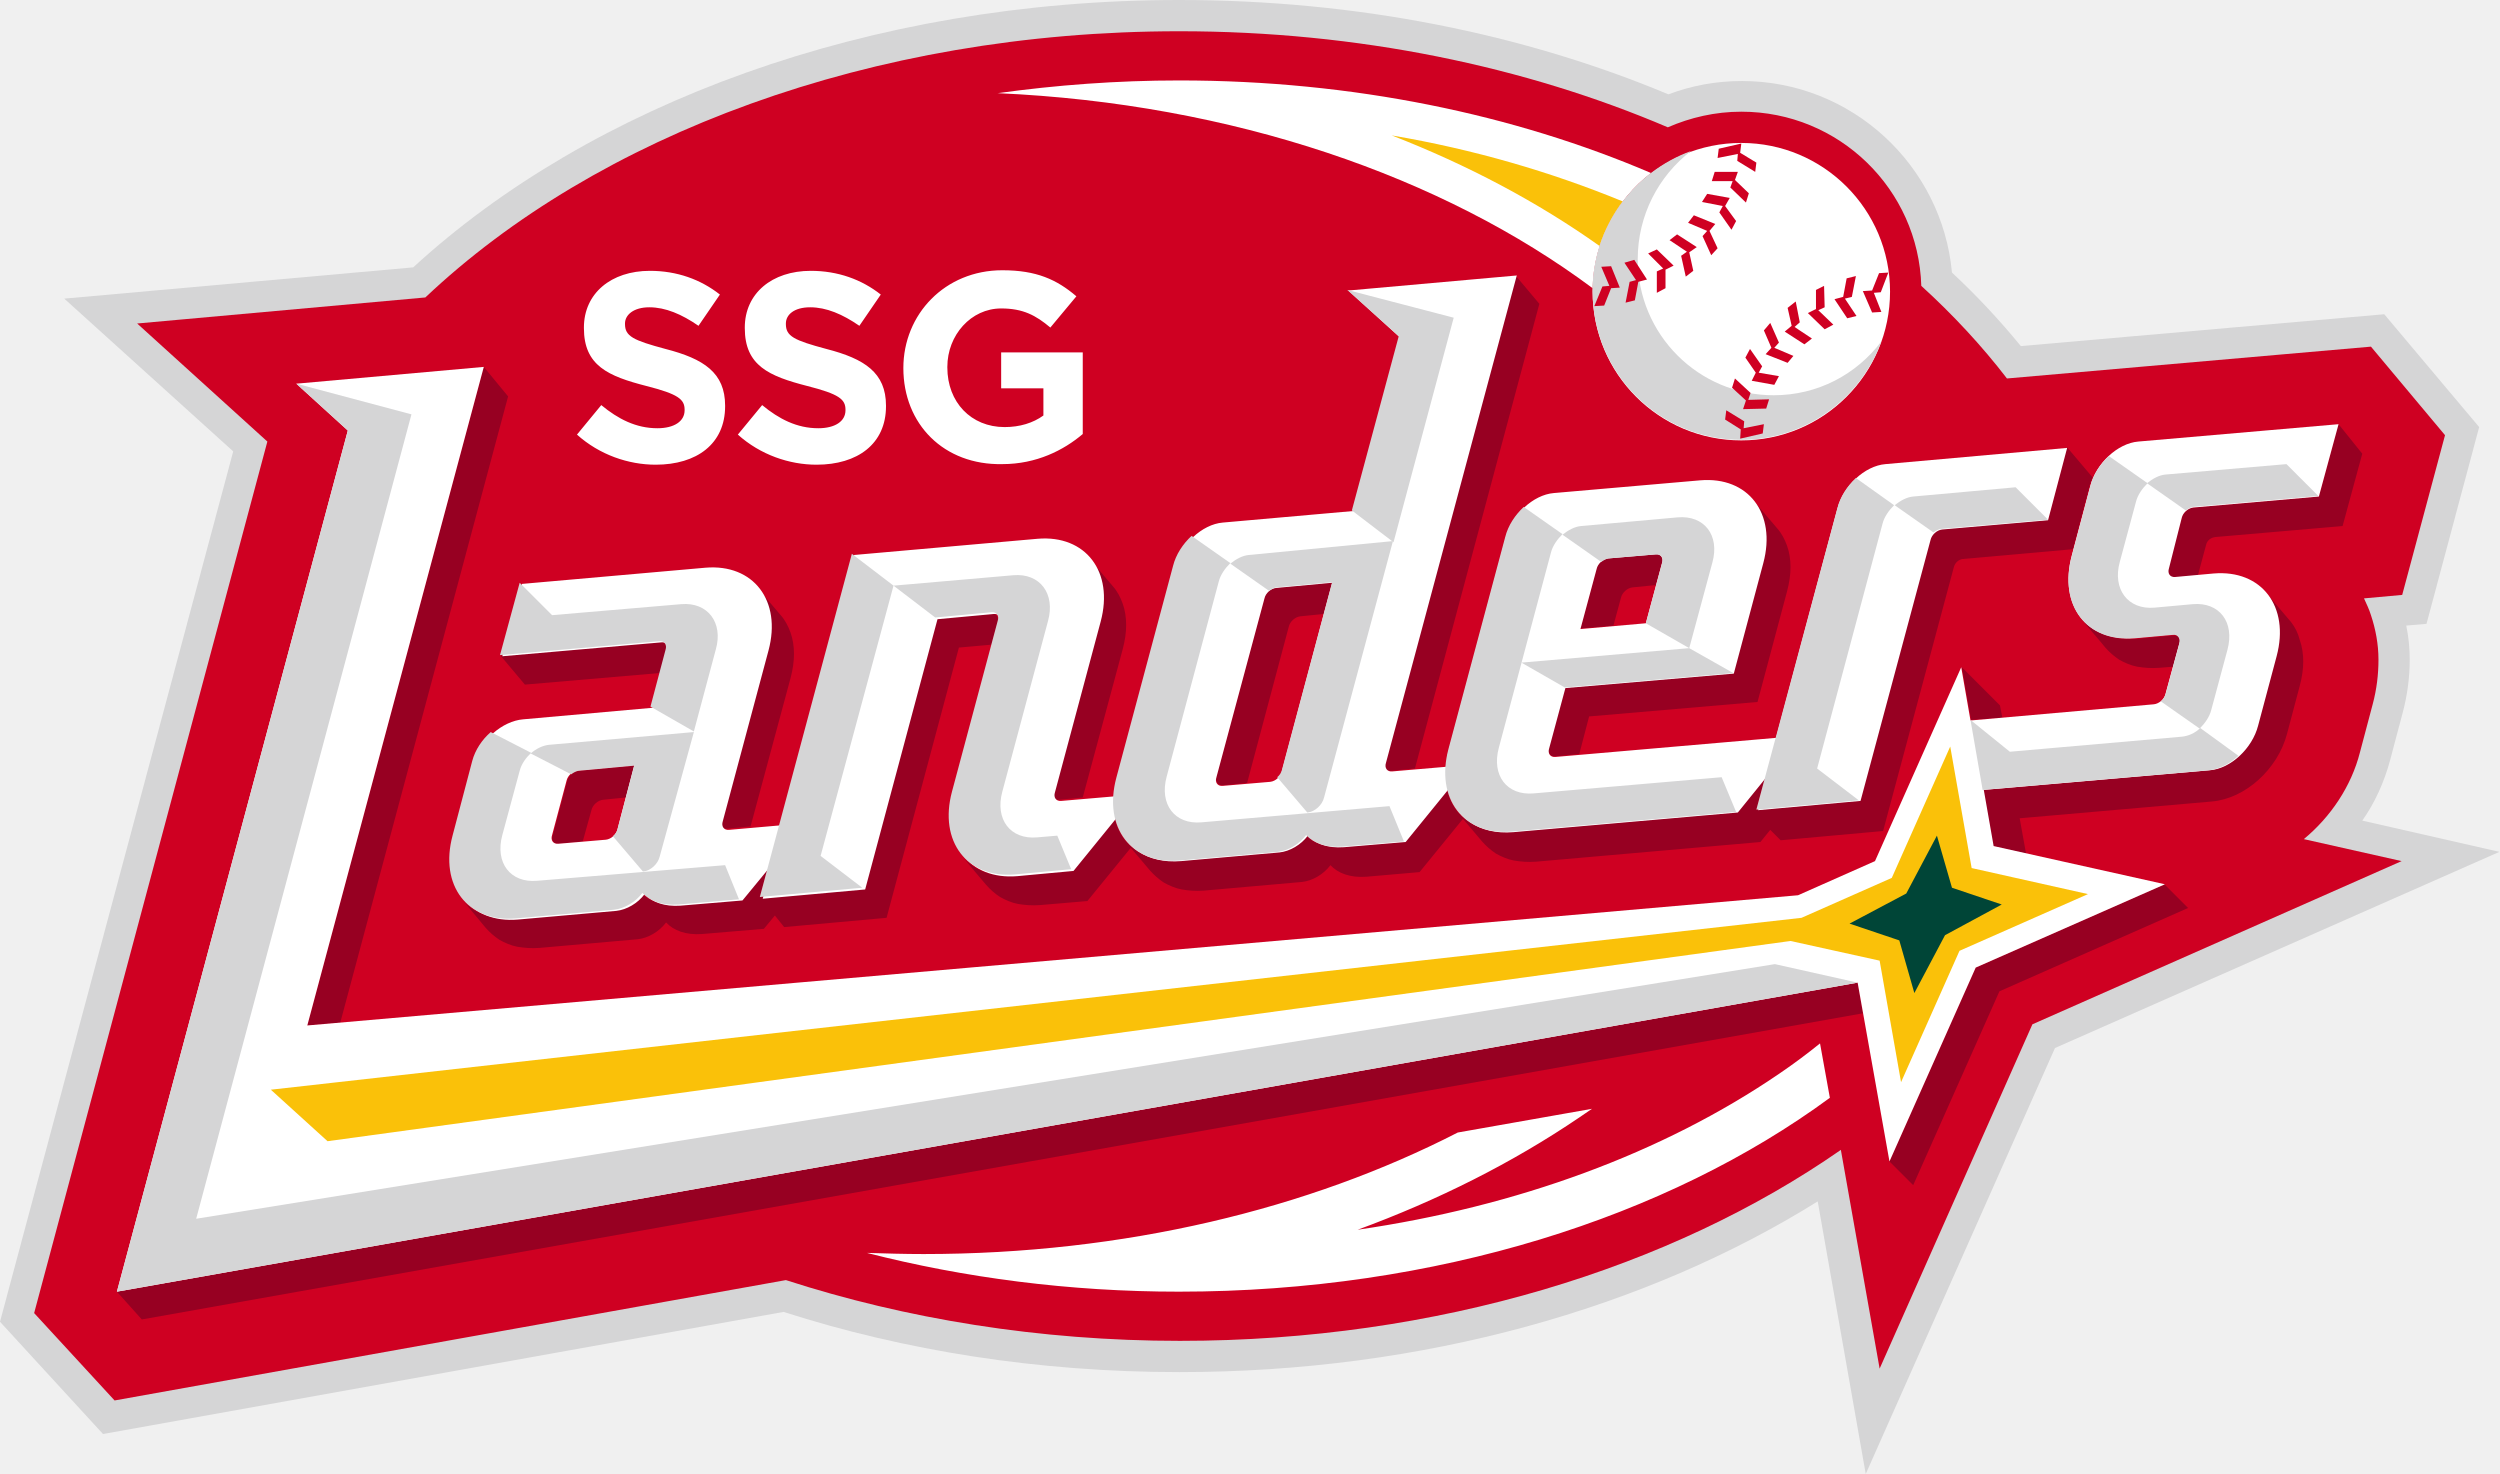
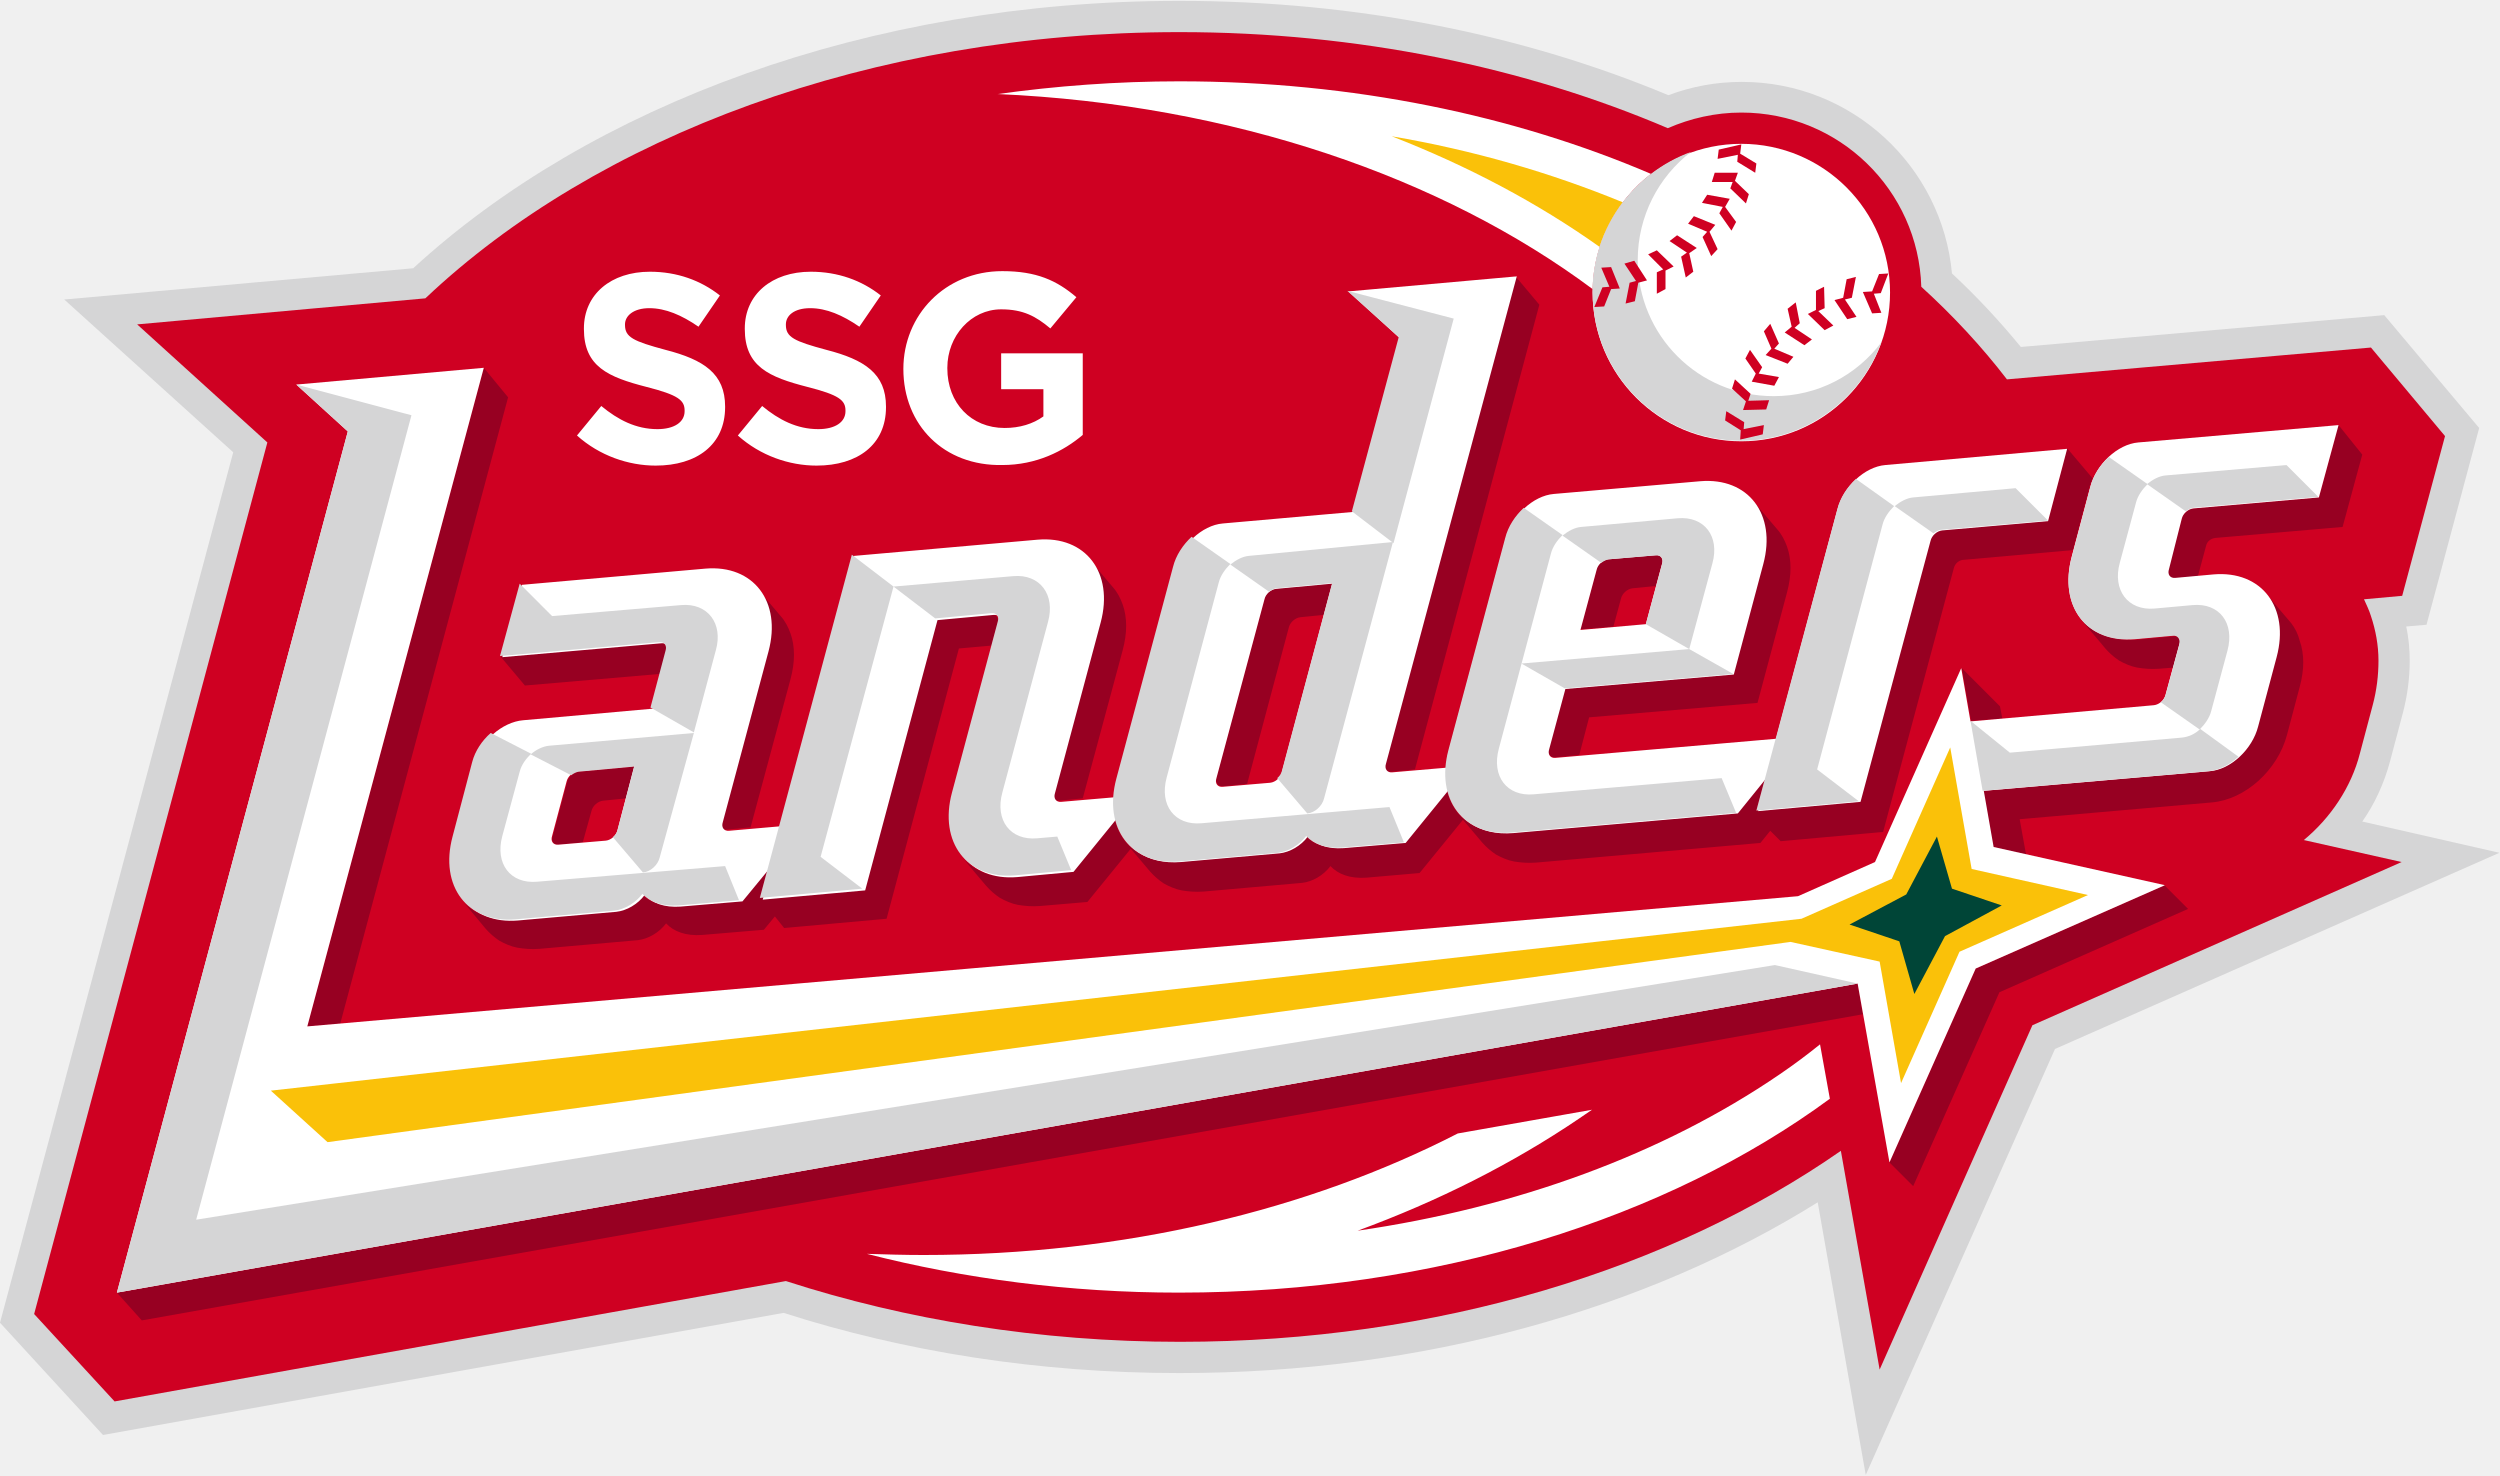
- <svg xmlns="http://www.w3.org/2000/svg" xml:space="preserve" id="레이어_1" x="0px" y="0px" style="enable-background:new 0 0 432 254.7" version="1.1" viewBox="0 0 432 254.7">
-   <style>.st0{fill:#d5d5d6}.st1{fill:#cf0022}.st2{fill:#fff}.st3{fill:#970022}.st4{fill:#fac109}</style>
-   <path d="M408.2 141.8c2.2-3.1 3.8-6.7 4.8-10.4l2.2-8.3c.8-3 1.2-6.1 1.2-9.1 0-2-.2-4-.6-5.9l3.5-.3 9.1-34L412 54.3l-62.8 5.5c-3.6-4.4-7.6-8.7-11.9-12.7C335.6 28.6 320 14 301 14c-4.5 0-8.7.8-12.7 2.3C263.4 5.9 234.6 0 203.8 0 150 0 102 18.1 71.4 46.2l-60.3 5.4L40.3 78 0 228.4l17.8 19.4 117.6-21.1c20.9 6.7 44 10.4 68.4 10.4 42.2 0 80.8-11.1 110.3-29.5l8.3 47.1 32.7-73.6 76.8-33.9-23.7-5.4z" class="st0" />
-   <path d="m422.5 75.2-12.8-15.3-62.9 5.5c-4.3-5.6-9.3-11-14.8-16-.5-16.7-14.2-30.1-31.1-30.1-4.5 0-8.8 1-12.7 2.7-24.6-10.5-53.5-16.6-84.4-16.6-53.4 0-100.8 18.1-130.3 46l-49.8 4.5 22.5 20.4L5.9 226.9 19.8 242l116-20.8c20.7 6.7 43.8 10.5 68.1 10.5 44.5 0 84.9-12.6 114.2-33l6.7 37.8 26.4-59.5 63.8-28.2-16.9-3.8c4.6-3.8 8.2-9.1 9.7-15l2.2-8.3c.7-2.6 1-5.2 1-7.7 0-2.7-.5-5.3-1.3-7.7-.3-1-.8-2-1.2-2.9l6.6-.6 7.4-27.6z" class="st1" />
-   <path d="M307.5 185.5c-20.2 13.8-45.4 23-72.9 27 13.9-5.1 26.8-11.6 38.3-19.4.7-.5 1.5-1 2.2-1.5l-23.2 4.1c-25.7 13.2-57.6 21-92.3 21-3.3 0-6.6-.1-9.8-.2 16.8 4.3 35 6.7 53.9 6.7 44.5 0 84.5-12.9 112.5-33.5l-1.7-9.4c-2.1 1.7-4.5 3.5-7 5.2z" class="st2" />
-   <path d="m20.2 223.2 4.3 4.8 297.4-52.9-.9-5.3zM341.4 167.2l-14.9 33.5 4.1 4.1 14.9-33.5 32.6-14.4-4.1-4.1zM404.1 73.3l-3.4 12.5-21.7 1.9c-.9.1-1.8.9-2 1.8l-2.4 8.8c-.2.9.3 1.6 1.1 1.5l4.1-.4 1.4-5.2c.2-.9.9-1.3 1.6-1.4l22-1.9 3.4-12.5-4.1-5.1zM268.8 130.7l4.1-.4 1.7-6.5 29.1-2.5 5.1-19.1c.4-1.5.6-2.9.6-4.2 0-1.3-.2-2.6-.6-3.7-.4-1.1-.9-2.1-1.7-3-.7-.8-3.3-3.9-4.1-4.8 2 2.6 2.7 6.4 1.5 10.7l-5.1 19.1-29.1 2.5-2.8 10.4c-.1.9.4 1.6 1.3 1.5z" class="st3" />
-   <path d="m339.1 96.6 19.1-1.7 2.9-11c.1-.5.3-.9.5-1.4l-4.4-5.2-3.3 12.5-18.6 1.6c-.9.1-1.8.9-2 1.8l-12.1 45.1-17.7 1.6 1.6-5.9-5.1 6.3-38.8 3.4c-5.9.5-10.1-2.5-11.2-7.4l-7.4 9.1-10.7.9c-2.7.2-4.9-.5-6.2-2-1.2 1.6-3.1 2.8-4.9 2.9l-17 1.5c-5.9.5-10.1-2.5-11.2-7.4l-7.4 9.1-9.7.9c-4 .3-7.2-.9-9.2-3.3.8 1 3.4 4.1 4.1 4.9.7.8 1.5 1.5 2.4 2.1.9.5 2 1 3.1 1.2 1.2.2 2.4.3 3.8.2l8.2-.7 7.5-9.2c1.1 1.3 2.8 3.3 3.3 3.9.7.8 1.5 1.5 2.4 2.1.9.5 2 1 3.1 1.2 1.2.2 2.4.3 3.8.2l17-1.5c1.8-.2 3.7-1.3 4.9-2.9 1.3 1.4 3.4 2.2 6.2 2l9.2-.8 7.5-9.2c1.1 1.3 2.8 3.3 3.3 3.9.7.8 1.5 1.5 2.4 2.1.9.5 2 1 3.1 1.2 1.2.2 2.4.3 3.8.2l38.8-3.4 1.7-2.1 1.8 1.8 17.7-1.6 12.2-45.5c.2-.9.9-1.4 1.5-1.5zM395.9 107.5c-.7-.8-3.3-3.9-4.1-4.8 2 2.6 2.7 6.4 1.5 10.7l-3.2 12c-1 3.9-4.8 7.4-8.3 7.7l-39.1 3.4 1.7 9.7 5.7 1.3-1.1-6.1 33.2-2.9c5.8-.5 11.4-5.6 13-11.7l2.2-8.3c.4-1.5.6-2.9.6-4.2 0-1.3-.2-2.6-.6-3.7-.3-1.2-.8-2.2-1.5-3.1z" class="st3" />
-   <path d="m340.6 124.4 5.4-.4-.4-2.1-6.6-6.6zM359.6 106.9c.7.9 3.5 4.1 4.2 5 .7.8 1.5 1.5 2.4 2.1.9.5 2 1 3.1 1.2 1.2.2 2.4.3 3.8.2l2.5-.2 1.1-3.9c.2-.9-.3-1.6-1.1-1.5l-6.6.6c-4.2.2-7.4-1.1-9.4-3.5zM240.4 133.2l4.1-.4L266 52.5l-4.2-5-22.6 84.2c-.2.9.3 1.6 1.2 1.5zM280.1 103.3c.2-.9 1.1-1.7 2-1.8l4-.4 1.1-3.9c.2-.9-.3-1.6-1.1-1.5l-8.2.7c-.9.1-1.8.9-2 1.8l-2.8 10.4 5.7-.5 1.3-4.8zM87.8 68.5l-4.2-5.1-30.5 113.8 5.7-.5zM110.9 154.3c-1.2 1.6-3.1 2.8-4.9 2.9l-17 1.5c-3.8.3-7-.8-9-3.1l3.9 4.7c.7.8 1.5 1.5 2.4 2.1.9.5 2 1 3.1 1.2 1.2.2 2.4.3 3.8.2l17-1.5c1.8-.2 3.7-1.3 4.9-2.9 1.3 1.4 3.4 2.2 6.2 2l10.7-.9 1.9-2.3 1.6 2 17.7-1.6 12.5-46.7 5.6-.5 1.1-3.9c.2-.9-.3-1.6-1.1-1.5l-9.7.9-12.6 46.5-17.7 1.6 1.6-5.9-5.1 6.2-10.7.9c-2.8.3-5-.5-6.2-1.9zM114 116.3l1.1-3.9c.2-.9-.3-1.6-1.1-1.5l-27.5 2.4 4.2 5 23.3-2z" class="st3" />
-   <path d="m96.6 145.8 4.1-.4 1.5-5.4c.2-.9 1.1-1.7 2-1.8l4-.4 1.5-5.5-9.7.9c-.9.1-1.8.9-2 1.8l-2.5 9.4c-.3.8.2 1.5 1.1 1.4zM211.4 135.7l4.1-.4 7.2-27c.2-.9 1.1-1.7 2-1.8l4-.4 1.5-5.5-9.7.9c-.9.1-1.8.9-2 1.8l-8.3 30.9c-.2.9.3 1.6 1.2 1.5zM125.6 143.2l4.1-.4 6.9-25.6c.4-1.5.6-2.9.6-4.2 0-1.3-.2-2.6-.6-3.7-.4-1.1-.9-2.1-1.7-3-.7-.8-3.3-3.9-4.1-4.8 2 2.6 2.7 6.4 1.5 10.7l-7.9 29.5c-.2.9.3 1.6 1.2 1.5zM183 138.2l4.1-.4 6.9-25.6c.4-1.5.6-2.9.6-4.2 0-1.3-.2-2.6-.6-3.7-.4-1.1-.9-2.1-1.7-3-.7-.8-3.3-3.9-4.1-4.8 2 2.6 2.7 6.4 1.5 10.7l-7.9 29.5c-.2.9.3 1.6 1.2 1.5z" class="st3" />
-   <path d="M377 89.5c.2-.9 1.1-1.7 2-1.8l21.7-1.9 3.4-12.5-34.6 3c-3.6.3-7.3 3.8-8.3 7.7L358 96c-2.3 8.6 2.6 15 10.9 14.2l6.6-.6c.9-.1 1.4.6 1.1 1.5l-2.4 8.8c-.2.9-1.1 1.7-2 1.8l-31.7 2.8-1.6-9.2-14.9 33.5-13.3 5.9-257.6 22.5L83.6 63.4l-32.4 2.9 8.9 8.1-39.9 148.8L321 169.8l5.5 30.9 14.9-33.5 32.7-14.4-29.6-6.6-1.7-9.7 39.1-3.4c3.6-.3 7.3-3.8 8.3-7.7l3.2-12c2.3-8.6-2.6-15-10.9-14.3l-6.6.6c-.9.1-1.4-.6-1.1-1.5l2.2-8.7z" class="st2" />
-   <circle cx="300.9" cy="50.4" r="25.7" class="st2" />
-   <path d="M285.3 29.9c-23.6-10.1-51.5-16-81.5-16-10.8 0-21.3.8-31.4 2.2 40.6 1.8 76.9 14.4 102.8 33.7.2-8.1 4.1-15.3 10.1-19.9zM353.9 89.9l3.3-12.5-31.4 2.8c-3.6.3-7.3 3.8-8.3 7.7l-10.6 39.6-38.1 3.3c-.9.1-1.4-.6-1.1-1.5l2.8-10.4 29.1-2.5 5.1-19.1c2.3-8.6-2.6-15-10.9-14.3l-25.3 2.2c-3.6.3-7.3 3.8-8.3 7.7l-9.8 36.6c-.3 1-.4 2-.5 3l-9.3.8c-.9.1-1.4-.6-1.1-1.5l22.6-84.2-29.1 2.6 8.9 8.1-8 30-22.6 2c-3.6.3-7.3 3.8-8.3 7.7l-9.8 36.6c-.3 1-.4 2-.5 3l-9.3.8c-.9.1-1.4-.6-1.1-1.5l7.9-29.5c2.3-8.6-2.6-15-10.9-14.3l-31.7 2.8-12.5 46.7-9.1.8c-.9.1-1.4-.6-1.1-1.5l7.9-29.5c2.3-8.6-2.6-15-10.9-14.3l-31.7 2.8-3.4 12.5 27.5-2.4c.9-.1 1.4.6 1.1 1.5l-2.6 9.8-22.4 2c-3.6.3-7.4 3.6-8.4 7.4l-3.4 12.9c-2.3 8.6 2.6 15 10.9 14.3l17-1.5c1.8-.2 3.7-1.3 4.9-2.9 1.3 1.4 3.4 2.2 6.2 2l10.7-.9 5.1-6.2-1.6 5.9 17.7-1.6L162 107l9.7-.9c.9-.1 1.4.6 1.1 1.5l-7.9 29.5c-2.3 8.6 2.6 15 10.9 14.3l9.7-.9 7.4-9.1c1.1 4.9 5.3 7.9 11.2 7.4l17-1.5c1.8-.2 3.7-1.3 4.9-2.9 1.3 1.4 3.4 2.2 6.2 2l10.7-.9 7.4-9.1c1.1 4.9 5.3 7.9 11.2 7.4l38.8-3.4 5.1-6.3-1.6 5.9 17.7-1.6 12.1-45.1c.2-.9 1.1-1.7 2-1.8l18.3-1.6zm-78 8.4c.2-.9 1.1-1.7 2-1.8l8.2-.7c.9-.1 1.4.6 1.1 1.5l-2.8 10.4-11.3 1 2.8-10.4zm-169.2 45c-.2.9-1.1 1.7-2 1.8l-8.2.7c-.9.1-1.4-.6-1.1-1.5l2.5-9.4c.2-.9 1.1-1.7 2-1.8l9.7-.9-2.9 11.1zm114.8-10c-.2.9-1.1 1.7-2 1.8l-8.2.7c-.9.1-1.4-.6-1.1-1.5l8.3-30.9c.2-.9 1.1-1.7 2-1.8l9.7-.9-8.7 32.6z" class="st2" />
-   <path d="M92.8 152.2c-4.6.4-7.3-3.1-6-7.9l3-11.1c.3-1.2 1.1-2.3 2-3.1l-7-3.6c-1.5 1.3-2.7 3.1-3.2 5l-3.4 12.9c-2.3 8.6 2.6 15 10.9 14.3l17-1.5c1.8-.2 3.7-1.3 4.9-2.9 1.3 1.4 3.4 2.2 6.2 2l10.5-.9-2.4-5.9-32.5 2.7zM154.4 101.2l-7.2-5.5-15.9 59.3 17.7-1.6-7.2-5.5zM232.8 50.1l8.9 8-8.1 30.1 7.2 5.5 10.4-38.8zM291.9 112l-29 2.5 7.5 4.3 29.1-2.5zM320.7 82.6c-1.5 1.4-2.7 3.2-3.2 5.2l-14 52.1 17.7-1.6-7.2-5.5 11.3-42.3c.3-1.2 1.1-2.3 2-3.2l-6.6-4.7zM330.6 85.8c-1.1.1-2.2.7-3.2 1.5l6.7 4.7c.4-.3.8-.5 1.2-.6l18.6-1.6-5.6-5.6-17.7 1.6zM182.7 144.4l-3.5.3c-4.6.4-7.3-3.1-6-7.9l7.9-29.5c1.3-4.7-1.4-8.3-6-7.9l-20.7 1.8 7.2 5.5 9.7-.9c.9-.1 1.4.6 1.1 1.5l-7.9 29.5c-2.3 8.6 2.6 15 10.9 14.3l9.7-.9-2.4-5.8z" class="st0" />
-   <path d="m119.9 126.5-25 2.2c-1.1.1-2.3.7-3.2 1.5l7 3.6c.4-.3.8-.5 1.2-.6l9.7-.9-2.9 11c-.1.4-.4.9-.8 1.2l5.2 6.1c1.3-.1 2.6-1.3 2.9-2.6l5.9-21.5zM117.7 104.4l-22.3 1.9-5.6-5.6-3.4 12.5 27.5-2.4c.9-.1 1.4.6 1.1 1.5l-2.6 9.8 7.5 4.3 3.8-14.2c1.3-4.6-1.4-8.2-6-7.8zM289.9 89.4l-16.7 1.5c-1.1.1-2.2.7-3.2 1.5l6.7 4.7c.4-.3.8-.5 1.2-.6l8.2-.7c.9-.1 1.4.6 1.1 1.5l-2.8 10.4 7.5 4.3 4-14.8c1.3-4.7-1.4-8.2-6-7.8zM395.1 80.2 374.2 82c-1.1.1-2.2.7-3.2 1.5l6.7 4.7c.4-.3.8-.5 1.2-.6l21.7-1.9-5.5-5.5z" class="st0" />
-   <path d="M361.2 84c.5-2 1.7-3.8 3.2-5.2l6.7 4.7c-.9.9-1.7 2-2 3.2l-2.8 10.4c-1.3 4.7 1.4 8.3 6 7.9l6.6-.6c4.6-.4 7.3 3.1 6 7.9l-2.8 10.4c-.3 1.2-1.1 2.3-2 3.2l-6.7-4.7c.4-.3.6-.7.8-1.2l2.4-8.8c.2-.9-.3-1.6-1.1-1.5l-6.6.6c-8.3.7-13.2-5.6-10.9-14.2l3.2-12.1c.5-2 1.7-3.8 3.2-5.2" class="st0" />
-   <path d="M380.2 125.8c-.9.9-2.1 1.4-3.2 1.5l-29.7 2.6-6.8-5.5 2.1 12.1 39.1-3.4c1.8-.2 3.6-1.1 5.1-2.5l-6.6-4.8zM240.1 139.3l-32.5 2.8c-4.6.4-7.3-3.1-6-7.9l9-33.7c.3-1.2 1.1-2.3 2-3.2l-6.7-4.7c-1.5 1.4-2.7 3.2-3.2 5.2l-9.8 36.6c-2.3 8.6 2.6 15 10.9 14.3l17-1.5c1.8-.2 3.7-1.3 4.9-2.9 1.3 1.4 3.4 2.2 6.2 2l10.7-.9-2.5-6.1zM297.5 134.3l-32.5 2.8c-4.6.4-7.3-3.1-6-7.9l9-33.7c.3-1.2 1.1-2.3 2-3.2l-6.7-4.7c-1.5 1.4-2.7 3.2-3.2 5.2l-9.8 36.6c-2.3 8.6 2.6 15 10.9 14.3l38.8-3.4-2.5-6z" class="st0" />
-   <path d="m321 169.8-14.3-3.2-272.8 44 37.2-139-19.9-5.3 8.9 8.1-39.9 148.8z" class="st0" />
-   <path d="M215.8 95.9c-1.1.1-2.2.7-3.2 1.5l6.7 4.7c.4-.3.8-.5 1.2-.6l9.7-.9-8.7 32.5c-.1.4-.4.9-.8 1.2l5.2 6.1c1.3-.1 2.6-1.3 2.9-2.6l11.9-44.3-24.9 2.4z" class="st0" />
-   <path d="m340.7 150-3.7-21-10.1 22.7-15.6 6.9-264.5 29.7 9.8 8.9 252.8-34.6 15.4 3.4 3.7 21 10.1-22.7 22.2-9.8z" class="st4" />
-   <path d="m334.7 144.4 2.6 9 8.6 2.9-9.8 5.3-5.3 10-2.6-9.1-8.6-2.9 9.8-5.2z" style="fill:#004537" />
-   <path d="M280.4 34.8c-12.4-5.1-25.8-9-39.9-11.4 13.1 5.1 25.2 11.5 35.9 19.1.9-2.8 2.3-5.4 4-7.7z" class="st4" />
-   <path d="M306.5 68.3c-13 0-23.5-10.5-23.5-23.5 0-7.6 3.6-14.4 9.2-18.7-9.9 3.6-17 13.1-17 24.2 0 14.2 11.5 25.7 25.7 25.7 11.1 0 20.6-7.1 24.2-17-4.3 5.7-11 9.3-18.6 9.3z" class="st0" />
-   <path d="m307.4 59.2-1.5-3.4-1.1 1.3 1.3 3-1 1.1 3.8 1.5 1-1.2-3.3-1.4zM311 55.7l-.7-3.6-1.4 1.1.7 3.1-1.2 1 3.4 2.2 1.3-1-3-2zM315.3 53.1l-.1-3.7-1.4.7v3.3l-1.4.7 2.9 2.8 1.5-.8-2.6-2.5zM320 51.3l.7-3.6-1.6.4-.6 3.2-1.5.4 2.2 3.3 1.6-.4-2-3zM325 50.5l1.3-3.4-1.6.1-1.2 3-1.6.1 1.6 3.7 1.6-.1-1.3-3.3zM304.5 63.3l-2.1-3-.8 1.5 1.8 2.6-.7 1.4 3.9.7.8-1.5-3.5-.6zM302.5 67.9l-2.7-2.5-.5 1.6 2.4 2.2-.5 1.5 4-.1.5-1.6-3.6.1zM301.4 72.8l-3.1-1.9-.2 1.6 2.7 1.7-.1 1.6 3.9-.9.2-1.6-3.5.7zM296.4 38.7l-3.7-1.5-1 1.3 3.3 1.4-.8.9 1.5 3.3 1.1-1.2-1.4-3zM289.8 40.5l-1.3 1 3 2-1 .7.8 3.6 1.3-1-.7-3.2 1.3-.9zM286.3 43.1l-1.5.7 2.6 2.6-1.1.5v3.7l1.5-.8v-3.2l1.4-.7zM282.4 44.9l-1.7.5 2 3-1.1.3-.7 3.6 1.6-.4.6-3.2 1.5-.4zM278.4 46l-1.7.1 1.4 3.3-1.2.1-1.4 3.4 1.7-.1 1.2-3 1.5-.1zM299.2 39.7l.8-1.5-1.9-2.6.8-1.4-3.9-.7-.9 1.4 3.6.7-.6 1.1zM299 32.4l2.7 2.6.5-1.6-2.4-2.3.5-1.4h-4l-.5 1.6h3.6zM300.2 27.8l3.1 1.9.2-1.6-2.8-1.7.2-1.6-3.9.9-.2 1.6 3.5-.7z" class="st1" />
-   <path d="m99.7 75.1 4.2-5.1c2.9 2.4 6 4 9.7 4 2.9 0 4.7-1.2 4.7-3.1v-.1c0-1.8-1.1-2.7-6.6-4.1-6.6-1.7-10.8-3.5-10.8-10v-.1c0-5.9 4.7-9.8 11.4-9.8 4.7 0 8.8 1.5 12.1 4.1l-3.7 5.4c-2.9-2-5.7-3.2-8.5-3.2-2.7 0-4.2 1.3-4.2 2.8v.1c0 2.1 1.4 2.8 7 4.3 6.6 1.7 10.3 4.1 10.3 9.8v.1c0 6.5-4.9 10.1-12 10.1-4.7 0-9.7-1.7-13.6-5.2zM127.5 75.1l4.2-5.1c2.9 2.4 6 4 9.7 4 2.9 0 4.7-1.2 4.7-3.1v-.1c0-1.8-1.1-2.7-6.6-4.1-6.6-1.7-10.8-3.5-10.8-10v-.1c0-5.9 4.7-9.8 11.4-9.8 4.7 0 8.8 1.5 12.1 4.1l-3.7 5.4c-2.9-2-5.7-3.2-8.5-3.2s-4.2 1.3-4.2 2.8v.1c0 2.1 1.4 2.8 7 4.3 6.6 1.7 10.3 4.1 10.3 9.8v.1c0 6.5-4.9 10.1-12 10.1-4.7 0-9.7-1.7-13.6-5.2zM156.1 63.6c0-9.3 7.2-16.9 17.1-16.9 5.9 0 9.4 1.6 12.8 4.5l-4.5 5.4c-2.5-2.1-4.7-3.3-8.5-3.3-5.2 0-9.3 4.6-9.3 10.1v.1c0 6 4.1 10.3 9.9 10.3 2.6 0 4.9-.7 6.7-2v-4.7H173v-6.2h14.1V75c-3.3 2.8-8 5.2-13.9 5.2-10.1.2-17.1-6.9-17.1-16.6z" class="st2" />
+ <svg xmlns="http://www.w3.org/2000/svg" width="px" height="500px" viewBox="0 0 847 500" version="1.1">
+   <g id="surface1">
+     <path style=" stroke:none;fill-rule:nonzero;fill:rgb(83.529%,83.529%,83.922%);fill-opacity:1;" d="M 800.336 278.332 C 804.648 272.254 807.785 265.195 809.746 257.941 L 814.062 241.668 C 815.629 235.785 816.414 229.707 816.414 223.824 C 816.414 219.902 816.023 215.98 815.238 212.254 L 822.102 211.668 L 839.941 145 L 807.785 106.766 L 684.66 117.551 C 677.602 108.922 669.758 100.488 661.328 92.648 C 657.992 56.371 627.406 27.746 590.156 27.746 C 581.332 27.746 573.098 29.312 565.254 32.254 C 516.434 11.863 459.969 0.293 399.582 0.293 C 294.098 0.293 199.984 35.785 139.992 90.883 L 21.762 101.469 L 79.016 153.234 L 0 448.137 L 34.898 486.176 L 265.473 444.805 C 306.449 457.941 351.742 465.195 399.582 465.195 C 482.32 465.195 558 443.43 615.84 407.352 L 632.113 499.707 L 696.227 355.391 L 846.805 288.922 Z M 800.336 278.332 " />
+     <path style=" stroke:none;fill-rule:nonzero;fill:rgb(81.176%,0%,13.333%);fill-opacity:1;" d="M 828.375 147.746 L 803.277 117.746 L 679.953 128.531 C 671.523 117.551 661.719 106.961 650.934 97.156 C 649.953 64.41 623.094 38.137 589.961 38.137 C 581.137 38.137 572.707 40.098 565.059 43.43 C 516.828 22.844 460.164 10.883 399.582 10.883 C 294.883 10.883 201.945 46.371 144.109 101.078 L 46.469 109.902 L 90.582 149.902 L 11.566 445.195 L 38.82 474.805 L 266.258 434.02 C 306.84 447.156 352.133 454.609 399.777 454.609 C 487.023 454.609 566.234 429.902 623.684 389.902 L 636.82 464.02 L 688.578 347.352 L 813.668 292.059 L 780.535 284.609 C 789.555 277.156 796.613 266.766 799.551 255.195 L 803.867 238.922 C 805.238 233.824 805.828 228.727 805.828 223.824 C 805.828 218.531 804.848 213.43 803.277 208.727 C 802.688 206.766 801.711 204.805 800.926 203.039 L 813.863 201.863 Z M 828.375 147.746 " />
+     <path style=" stroke:none;fill-rule:nonzero;fill:rgb(100%,100%,100%);fill-opacity:1;" d="M 602.898 364.02 C 563.293 391.078 513.887 409.117 459.969 416.961 C 487.223 406.961 512.512 394.215 535.062 378.922 C 536.434 377.941 538 376.961 539.375 375.98 L 493.887 384.02 C 443.5 409.902 380.953 425.195 312.918 425.195 C 306.449 425.195 299.98 425 293.707 424.805 C 326.645 433.234 362.328 437.941 399.383 437.941 C 486.633 437.941 565.059 412.648 619.957 372.254 L 616.625 353.824 C 612.508 357.156 607.801 360.688 602.898 364.02 Z M 602.898 364.02 " />
+     <path style=" stroke:none;fill-rule:nonzero;fill:rgb(59.216%,0%,13.333%);fill-opacity:1;" d="M 39.605 437.941 L 48.035 447.352 L 631.133 343.629 L 629.367 333.234 Z M 669.367 328.137 L 640.152 393.824 L 648.191 401.863 L 677.402 336.176 L 741.32 307.941 L 733.281 299.902 Z M 792.297 144.02 L 785.633 168.531 L 743.086 172.254 C 741.32 172.449 739.555 174.02 739.164 175.785 L 734.457 193.039 C 734.066 194.805 735.047 196.176 736.617 195.98 L 744.652 195.195 L 747.398 185 C 747.793 183.234 749.164 182.449 750.535 182.254 L 793.672 178.531 L 800.336 154.02 Z M 527.023 256.57 L 535.062 255.785 L 538.395 243.039 L 595.449 238.137 L 605.449 200.688 C 606.23 197.746 606.625 195 606.625 192.449 C 606.625 189.902 606.23 187.352 605.449 185.195 C 604.664 183.039 603.684 181.078 602.113 179.312 C 600.742 177.746 595.645 171.668 594.078 169.902 C 597.996 175 599.371 182.449 597.016 190.883 L 587.02 228.332 L 529.965 233.234 L 524.473 253.629 C 524.277 255.391 525.258 256.766 527.023 256.57 Z M 527.023 256.57 " />
+     <path style=" stroke:none;fill-rule:nonzero;fill:rgb(59.216%,0%,13.333%);fill-opacity:1;" d="M 664.855 189.707 L 702.305 186.371 L 707.988 164.805 C 708.188 163.824 708.578 163.039 708.969 162.059 L 700.344 151.863 L 693.875 176.371 L 657.406 179.512 C 655.641 179.707 653.875 181.273 653.484 183.039 L 629.762 271.469 L 595.059 274.609 L 598.195 263.039 L 588.195 275.391 L 512.121 282.059 C 500.555 283.039 492.32 277.156 490.16 267.551 L 475.652 285.391 L 454.676 287.156 C 449.379 287.551 445.066 286.176 442.52 283.234 C 440.164 286.371 436.441 288.727 432.91 288.922 L 399.582 291.863 C 388.012 292.844 379.777 286.961 377.621 277.352 L 363.113 295.195 L 344.094 296.961 C 336.25 297.551 329.977 295.195 326.055 290.488 C 327.625 292.449 332.723 298.531 334.094 300.098 C 335.469 301.668 337.035 303.039 338.801 304.215 C 340.566 305.195 342.723 306.176 344.879 306.57 C 347.23 306.961 349.582 307.156 352.328 306.961 L 368.406 305.59 L 383.109 287.551 C 385.266 290.098 388.602 294.02 389.582 295.195 C 390.953 296.766 392.523 298.137 394.285 299.312 C 396.051 300.293 398.207 301.273 400.363 301.668 C 402.719 302.059 405.07 302.254 407.816 302.059 L 441.145 299.117 C 444.676 298.727 448.398 296.57 450.754 293.43 C 453.301 296.176 457.418 297.746 462.91 297.352 L 480.945 295.785 L 495.652 277.746 C 497.809 280.293 501.141 284.215 502.121 285.391 C 503.496 286.961 505.062 288.332 506.828 289.512 C 508.594 290.488 510.75 291.469 512.906 291.863 C 515.258 292.254 517.609 292.449 520.355 292.254 L 596.43 285.59 L 599.762 281.469 L 603.293 285 L 637.996 281.863 L 661.914 192.648 C 662.309 190.883 663.68 189.902 664.855 189.707 Z M 776.219 211.078 C 774.848 209.512 769.75 203.43 768.184 201.668 C 772.102 206.766 773.477 214.215 771.121 222.648 L 764.848 246.176 C 762.887 253.824 755.438 260.688 748.574 261.273 L 671.914 267.941 L 675.246 286.961 L 686.422 289.512 L 684.266 277.551 L 749.359 271.863 C 760.73 270.883 771.711 260.883 774.848 248.922 L 779.16 232.648 C 779.945 229.707 780.34 226.961 780.34 224.41 C 780.34 221.863 779.945 219.312 779.16 217.156 C 778.574 214.805 777.594 212.844 776.219 211.078 Z M 776.219 211.078 " />
+     <path style=" stroke:none;fill-rule:nonzero;fill:rgb(59.216%,0%,13.333%);fill-opacity:1;" d="M 667.797 244.215 L 678.383 243.43 L 677.602 239.312 L 664.66 226.371 Z M 705.051 209.902 C 706.422 211.668 711.91 217.941 713.285 219.707 C 714.656 221.273 716.227 222.648 717.988 223.824 C 719.754 224.805 721.91 225.785 724.066 226.176 C 726.422 226.57 728.773 226.766 731.52 226.57 L 736.418 226.176 L 738.574 218.531 C 738.969 216.766 737.988 215.391 736.418 215.59 L 723.48 216.766 C 715.246 217.156 708.969 214.609 705.051 209.902 Z M 471.34 261.469 L 479.379 260.688 L 521.531 103.234 L 513.297 93.43 L 468.988 258.531 C 468.594 260.293 469.574 261.668 471.34 261.469 Z M 549.176 202.844 C 549.57 201.078 551.336 199.512 553.098 199.312 L 560.941 198.531 L 563.098 190.883 C 563.492 189.117 562.512 187.746 560.941 187.941 L 544.863 189.312 C 543.098 189.512 541.336 191.078 540.941 192.844 L 535.453 213.234 L 546.629 212.254 Z M 172.145 134.609 L 163.91 124.609 L 104.109 347.746 L 115.285 346.766 Z M 217.438 302.844 C 215.082 305.98 211.359 308.332 207.828 308.531 L 174.496 311.469 C 167.047 312.059 160.773 309.902 156.852 305.391 L 164.5 314.609 C 165.871 316.176 167.438 317.551 169.203 318.727 C 170.969 319.707 173.125 320.688 175.281 321.078 C 177.633 321.469 179.988 321.668 182.73 321.469 L 216.062 318.531 C 219.594 318.137 223.316 315.98 225.672 312.844 C 228.219 315.59 232.336 317.156 237.828 316.766 L 258.805 315 L 262.531 310.488 L 265.668 314.41 L 300.371 311.273 L 324.879 219.707 L 335.859 218.727 L 338.016 211.078 C 338.406 209.312 337.426 207.941 335.859 208.137 L 316.84 209.902 L 292.137 301.078 L 257.434 304.215 L 260.57 292.648 L 250.57 304.805 L 229.594 306.57 C 224.102 307.156 219.789 305.59 217.438 302.844 Z M 223.516 228.332 L 225.672 220.688 C 226.062 218.922 225.082 217.551 223.516 217.746 L 169.598 222.449 L 177.832 232.254 Z M 223.516 228.332 " />
+     <path style=" stroke:none;fill-rule:nonzero;fill:rgb(59.216%,0%,13.333%);fill-opacity:1;" d="M 189.398 286.176 L 197.438 285.391 L 200.379 274.805 C 200.77 273.039 202.535 271.469 204.301 271.273 L 212.141 270.488 L 215.082 259.707 L 196.066 261.469 C 194.301 261.668 192.535 263.234 192.145 265 L 187.242 283.43 C 186.652 285 187.633 286.371 189.398 286.176 Z M 414.48 266.371 L 422.52 265.59 L 436.637 212.648 C 437.027 210.883 438.793 209.312 440.559 209.117 L 448.398 208.332 L 451.34 197.551 L 432.324 199.312 C 430.559 199.512 428.793 201.078 428.402 202.844 L 412.129 263.43 C 411.734 265.195 412.715 266.57 414.48 266.371 Z M 246.258 281.078 L 254.297 280.293 L 267.824 230.098 C 268.609 227.156 269 224.41 269 221.863 C 269 219.312 268.609 216.766 267.824 214.609 C 267.039 212.449 266.059 210.488 264.492 208.727 C 263.117 207.156 258.02 201.078 256.453 199.312 C 260.375 204.41 261.746 211.863 259.395 220.293 L 243.906 278.137 C 243.512 279.902 244.492 281.273 246.258 281.078 Z M 358.797 271.273 L 366.836 270.488 L 380.367 220.293 C 381.148 217.352 381.543 214.609 381.543 212.059 C 381.543 209.512 381.148 206.961 380.367 204.805 C 379.582 202.648 378.602 200.688 377.031 198.922 C 375.66 197.352 370.562 191.273 368.992 189.512 C 372.914 194.609 374.289 202.059 371.934 210.488 L 356.445 268.332 C 356.055 270.098 357.035 271.469 358.797 271.273 Z M 358.797 271.273 " />
+     <path style=" stroke:none;fill-rule:nonzero;fill:rgb(100%,100%,100%);fill-opacity:1;" d="M 739.164 175.785 C 739.555 174.02 741.32 172.449 743.086 172.254 L 785.633 168.531 L 792.297 144.02 L 724.461 149.902 C 717.402 150.488 710.148 157.352 708.188 165 L 701.91 188.531 C 697.402 205.391 707.008 217.941 723.281 216.371 L 736.223 215.195 C 737.988 215 738.969 216.371 738.379 218.137 L 733.676 235.391 C 733.281 237.156 731.52 238.727 729.754 238.922 L 667.602 244.41 L 664.465 226.371 L 635.25 292.059 L 609.172 303.629 L 104.109 347.746 L 163.91 124.609 L 100.387 130.293 L 117.836 146.176 L 39.605 437.941 L 629.367 333.234 L 640.152 393.824 L 669.367 328.137 L 733.477 299.902 L 675.441 286.961 L 672.109 267.941 L 748.773 261.273 C 755.828 260.688 763.086 253.824 765.043 246.176 L 771.32 222.648 C 775.828 205.785 766.223 193.234 749.949 194.609 L 737.008 195.785 C 735.242 195.98 734.262 194.609 734.852 192.844 Z M 739.164 175.785 " />
+     <path style=" stroke:none;fill-rule:nonzero;fill:rgb(100%,100%,100%);fill-opacity:1;" d="M 640.348 99.117 C 640.348 71.285 617.789 48.727 589.961 48.727 C 562.129 48.727 539.57 71.285 539.57 99.117 C 539.57 126.949 562.129 149.512 589.961 149.512 C 617.789 149.512 640.348 126.949 640.348 99.117 Z M 640.348 99.117 " />
+     <path style=" stroke:none;fill-rule:nonzero;fill:rgb(100%,100%,100%);fill-opacity:1;" d="M 559.371 58.922 C 513.102 39.117 458.398 27.551 399.582 27.551 C 378.406 27.551 357.816 29.117 338.016 31.863 C 417.617 35.391 488.789 60.098 539.57 97.941 C 539.961 82.059 547.609 67.941 559.371 58.922 Z M 693.875 176.57 L 700.344 152.059 L 638.777 157.551 C 631.723 158.137 624.465 165 622.504 172.648 L 601.723 250.293 L 527.023 256.766 C 525.258 256.961 524.277 255.59 524.867 253.824 L 530.355 233.43 L 587.41 228.531 L 597.41 191.078 C 601.918 174.215 592.312 161.668 576.039 163.039 L 526.434 167.352 C 519.375 167.941 512.121 174.805 510.16 182.449 L 490.945 254.215 C 490.359 256.176 490.16 258.137 489.965 260.098 L 471.73 261.668 C 469.969 261.863 468.988 260.488 469.574 258.727 L 513.887 93.629 L 456.832 98.727 L 474.281 114.609 L 458.594 173.43 L 414.285 177.352 C 407.227 177.941 399.973 184.805 398.012 192.449 L 378.797 264.215 C 378.211 266.176 378.012 268.137 377.816 270.098 L 359.582 271.668 C 357.816 271.863 356.84 270.488 357.426 268.727 L 372.914 210.883 C 377.426 194.02 367.816 181.469 351.543 182.844 L 289.391 188.332 L 264.883 279.902 L 247.043 281.469 C 245.277 281.668 244.297 280.293 244.887 278.531 L 260.375 220.688 C 264.883 203.824 255.277 191.273 239.004 192.648 L 176.852 198.137 L 170.184 222.648 L 224.102 217.941 C 225.867 217.746 226.848 219.117 226.258 220.883 L 221.16 240.098 L 177.242 244.02 C 170.184 244.609 162.734 251.078 160.773 258.531 L 154.105 283.824 C 149.598 300.688 159.203 313.234 175.477 311.863 L 208.809 308.922 C 212.34 308.531 216.062 306.371 218.418 303.234 C 220.965 305.98 225.082 307.551 230.57 307.156 L 251.551 305.391 L 261.551 293.234 L 258.414 304.805 L 293.117 301.668 L 317.625 210.098 L 336.645 208.332 C 338.406 208.137 339.387 209.512 338.801 211.273 L 323.312 269.117 C 318.801 285.98 328.41 298.531 344.684 297.156 L 363.699 295.391 L 378.211 277.551 C 380.367 287.156 388.602 293.039 400.168 292.059 L 433.5 289.117 C 437.027 288.727 440.754 286.57 443.105 283.43 C 445.656 286.176 449.773 287.746 455.262 287.352 L 476.242 285.59 L 490.75 267.746 C 492.906 277.352 501.141 283.234 512.711 282.254 L 588.781 275.59 L 598.781 263.234 L 595.645 274.805 L 630.348 271.668 L 654.07 183.234 C 654.465 181.469 656.23 179.902 657.992 179.707 Z M 540.941 193.039 C 541.336 191.273 543.098 189.707 544.863 189.512 L 560.941 188.137 C 562.707 187.941 563.688 189.312 563.098 191.078 L 557.609 211.469 L 535.453 213.43 Z M 209.199 281.273 C 208.809 283.039 207.043 284.609 205.281 284.805 L 189.203 286.176 C 187.438 286.371 186.457 285 187.047 283.234 L 191.949 264.805 C 192.34 263.039 194.105 261.469 195.867 261.273 L 214.887 259.512 Z M 434.285 261.668 C 433.891 263.43 432.125 265 430.363 265.195 L 414.285 266.57 C 412.52 266.766 411.539 265.391 412.129 263.629 L 428.402 203.039 C 428.793 201.273 430.559 199.707 432.324 199.512 L 451.34 197.746 Z M 434.285 261.668 " />
+     <path style=" stroke:none;fill-rule:nonzero;fill:rgb(83.529%,83.529%,83.922%);fill-opacity:1;" d="M 181.949 298.727 C 172.93 299.512 167.637 292.648 170.184 283.234 L 176.066 261.469 C 176.656 259.117 178.223 256.961 179.988 255.391 L 166.262 248.332 C 163.32 250.883 160.969 254.41 159.988 258.137 L 153.324 283.43 C 148.812 300.293 158.422 312.844 174.695 311.469 L 208.023 308.531 C 211.555 308.137 215.277 305.98 217.633 302.844 C 220.18 305.59 224.297 307.156 229.789 306.766 L 250.375 305 L 245.668 293.43 Z M 302.723 198.727 L 288.605 187.941 L 257.434 304.215 L 292.137 301.078 L 278.02 290.293 Z M 456.438 98.531 L 473.887 114.215 L 458.008 173.234 L 472.125 184.02 L 492.516 107.941 Z M 572.312 219.902 L 515.453 224.805 L 530.16 233.234 L 587.215 228.332 Z M 628.781 162.254 C 625.84 165 623.484 168.531 622.504 172.449 L 595.059 274.609 L 629.762 271.469 L 615.645 260.688 L 637.801 177.746 C 638.387 175.391 639.957 173.234 641.719 171.469 Z M 648.191 168.531 C 646.035 168.727 643.875 169.902 641.918 171.469 L 655.051 180.688 C 655.836 180.098 656.621 179.707 657.406 179.512 L 693.875 176.371 L 682.895 165.391 Z M 358.211 283.43 L 351.348 284.02 C 342.328 284.805 337.035 277.941 339.586 268.531 L 355.074 210.688 C 357.621 201.469 352.328 194.41 343.309 195.195 L 302.723 198.727 L 316.84 209.512 L 335.859 207.746 C 337.625 207.551 338.605 208.922 338.016 210.688 L 322.527 268.531 C 318.016 285.391 327.625 297.941 343.898 296.57 L 362.914 294.805 Z M 358.211 283.43 " />
+     <path style=" stroke:none;fill-rule:nonzero;fill:rgb(83.529%,83.529%,83.922%);fill-opacity:1;" d="M 235.082 248.332 L 186.066 252.648 C 183.91 252.844 181.555 254.02 179.793 255.59 L 193.516 262.648 C 194.301 262.059 195.086 261.668 195.867 261.469 L 214.887 259.707 L 209.199 281.273 C 209.004 282.059 208.418 283.039 207.633 283.629 L 217.828 295.59 C 220.375 295.391 222.926 293.039 223.516 290.488 Z M 230.77 205 L 187.047 208.727 L 176.066 197.746 L 169.398 222.254 L 223.316 217.551 C 225.082 217.352 226.062 218.727 225.473 220.488 L 220.375 239.707 L 235.082 248.137 L 242.531 220.293 C 245.082 211.273 239.789 204.215 230.77 205 Z M 568.391 175.59 L 535.648 178.531 C 533.492 178.727 531.336 179.902 529.375 181.469 L 542.512 190.688 C 543.297 190.098 544.078 189.707 544.863 189.512 L 560.941 188.137 C 562.707 187.941 563.688 189.312 563.098 191.078 L 557.609 211.469 L 572.312 219.902 L 580.156 190.883 C 582.703 181.668 577.41 174.805 568.391 175.59 Z M 774.652 157.551 L 733.676 161.078 C 731.52 161.273 729.359 162.449 727.402 164.02 L 740.535 173.234 C 741.32 172.648 742.105 172.254 742.891 172.059 L 785.438 168.332 Z M 774.652 157.551 " />
+     <path style=" stroke:none;fill-rule:nonzero;fill:rgb(83.529%,83.529%,83.922%);fill-opacity:1;" d="M 708.188 165 C 709.168 161.078 711.52 157.551 714.461 154.805 L 727.598 164.02 C 725.832 165.785 724.262 167.941 723.676 170.293 L 718.184 190.688 C 715.637 199.902 720.93 206.961 729.949 206.176 L 742.891 205 C 751.91 204.215 757.203 211.078 754.652 220.488 L 749.164 240.883 C 748.574 243.234 747.008 245.391 745.242 247.156 L 732.105 237.941 C 732.891 237.352 733.281 236.57 733.676 235.59 L 738.379 218.332 C 738.773 216.57 737.793 215.195 736.223 215.391 L 723.281 216.57 C 707.008 217.941 697.402 205.59 701.91 188.727 L 708.188 165 C 709.168 161.078 711.52 157.551 714.461 154.805 " />
+     <path style=" stroke:none;fill-rule:nonzero;fill:rgb(83.529%,83.529%,83.922%);fill-opacity:1;" d="M 745.438 246.961 C 743.676 248.727 741.32 249.707 739.164 249.902 L 680.934 255 L 667.602 244.215 L 671.719 267.941 L 748.379 261.273 C 751.91 260.883 755.438 259.117 758.379 256.371 Z M 470.75 273.43 L 407.031 278.922 C 398.012 279.707 392.719 272.844 395.266 263.43 L 412.914 197.352 C 413.5 195 415.07 192.844 416.832 191.078 L 403.699 181.863 C 400.758 184.609 398.402 188.137 397.422 192.059 L 378.211 263.824 C 373.699 280.688 383.309 293.234 399.582 291.863 L 432.91 288.922 C 436.441 288.531 440.164 286.371 442.52 283.234 C 445.066 285.98 449.184 287.551 454.676 287.156 L 475.652 285.391 Z M 583.293 263.629 L 519.57 269.117 C 510.555 269.902 505.258 263.039 507.809 253.629 L 525.453 187.551 C 526.043 185.195 527.609 183.039 529.375 181.273 L 516.238 172.059 C 513.297 174.805 510.945 178.332 509.965 182.254 L 490.75 254.02 C 486.242 270.883 495.848 283.43 512.121 282.059 L 588.195 275.391 Z M 583.293 263.629 " />
+     <path style=" stroke:none;fill-rule:nonzero;fill:rgb(83.529%,83.529%,83.922%);fill-opacity:1;" d="M 629.367 333.234 L 601.332 326.961 L 66.465 413.234 L 139.402 140.688 L 100.387 130.293 L 117.836 146.176 L 39.605 437.941 Z M 629.367 333.234 " />
+     <path style=" stroke:none;fill-rule:nonzero;fill:rgb(83.529%,83.529%,83.922%);fill-opacity:1;" d="M 423.109 188.332 C 420.949 188.531 418.793 189.707 416.832 191.273 L 429.969 200.488 C 430.754 199.902 431.539 199.512 432.324 199.312 L 451.34 197.551 L 434.285 261.273 C 434.086 262.059 433.5 263.039 432.715 263.629 L 442.91 275.59 C 445.461 275.391 448.008 273.039 448.598 270.488 L 471.93 183.629 Z M 423.109 188.332 " />
+     <path style=" stroke:none;fill-rule:nonzero;fill:rgb(98.039%,75.686%,3.529%);fill-opacity:1;" d="M 667.992 294.41 L 660.738 253.234 L 640.938 297.746 L 610.352 311.273 L 91.758 369.512 L 110.973 386.961 L 606.625 319.117 L 636.82 325.785 L 644.074 366.961 L 663.875 322.449 L 707.402 303.234 Z M 667.992 294.41 " />
+     <path style=" stroke:none;fill-rule:nonzero;fill:rgb(0%,27.059%,21.569%);fill-opacity:1;" d="M 656.23 283.43 L 661.328 301.078 L 678.188 306.766 L 658.973 317.156 L 648.582 336.766 L 643.484 318.922 L 626.625 313.234 L 645.836 303.039 Z M 656.23 283.43 " />
+     <path style=" stroke:none;fill-rule:nonzero;fill:rgb(98.039%,75.686%,3.529%);fill-opacity:1;" d="M 549.766 68.531 C 525.453 58.531 499.18 50.883 471.535 46.176 C 497.219 56.176 520.945 68.727 541.922 83.629 C 543.688 78.137 546.434 73.039 549.766 68.531 Z M 549.766 68.531 " />
+     <path style=" stroke:none;fill-rule:nonzero;fill:rgb(83.529%,83.529%,83.922%);fill-opacity:1;" d="M 600.938 134.215 C 575.449 134.215 554.863 113.629 554.863 88.137 C 554.863 73.234 561.922 59.902 572.902 51.469 C 553.492 58.531 539.57 77.156 539.57 98.922 C 539.57 126.766 562.117 149.312 589.961 149.312 C 611.723 149.312 630.348 135.391 637.406 115.98 C 628.977 127.156 615.84 134.215 600.938 134.215 Z M 600.938 134.215 " />
+     <path style=" stroke:none;fill-rule:nonzero;fill:rgb(81.176%,0%,13.333%);fill-opacity:1;" d="M 602.703 116.371 L 599.762 109.707 L 597.605 112.254 L 600.156 118.137 L 598.195 120.293 L 605.645 123.234 L 607.605 120.883 L 601.133 118.137 Z M 609.762 109.512 L 608.391 102.449 L 605.645 104.609 L 607.016 110.688 L 604.664 112.648 L 611.332 116.961 L 613.879 115 L 607.996 111.078 Z M 618.191 104.41 L 617.996 97.156 L 615.25 98.531 L 615.25 105 L 612.508 106.371 L 618.191 111.863 L 621.133 110.293 L 616.035 105.391 Z M 627.406 100.883 L 628.781 93.824 L 625.645 94.609 L 624.465 100.883 L 621.527 101.668 L 625.84 108.137 L 628.977 107.352 L 625.055 101.469 Z M 637.211 99.312 L 639.758 92.648 L 636.621 92.844 L 634.27 98.727 L 631.133 98.922 L 634.27 106.176 L 637.406 105.98 L 634.859 99.512 Z M 597.016 124.41 L 592.898 118.531 L 591.332 121.469 L 594.859 126.57 L 593.488 129.312 L 601.133 130.688 L 602.703 127.746 L 595.84 126.57 Z M 593.098 133.43 L 587.801 128.531 L 586.82 131.668 L 591.527 135.98 L 590.547 138.922 L 598.391 138.727 L 599.371 135.59 L 592.312 135.785 Z M 590.938 143.039 L 584.863 139.312 L 584.469 142.449 L 589.762 145.785 L 589.566 148.922 L 597.215 147.156 L 597.605 144.02 L 590.742 145.391 Z M 581.137 76.176 L 573.883 73.234 L 571.922 75.785 L 578.391 78.531 L 576.824 80.293 L 579.762 86.766 L 581.922 84.41 L 579.176 78.531 Z M 568.195 79.707 L 565.648 81.668 L 571.527 85.59 L 569.566 86.961 L 571.137 94.02 L 573.688 92.059 L 572.312 85.785 L 574.863 84.02 Z M 561.332 84.805 L 558.395 86.176 L 563.492 91.273 L 561.332 92.254 L 561.332 99.512 L 564.273 97.941 L 564.273 91.668 L 567.02 90.293 Z M 553.688 88.332 L 550.355 89.312 L 554.273 95.195 L 552.117 95.785 L 550.746 102.844 L 553.883 102.059 L 555.059 95.785 L 558 95 Z M 545.844 90.488 L 542.512 90.688 L 545.258 97.156 L 542.902 97.352 L 540.16 104.02 L 543.492 103.824 L 545.844 97.941 L 548.785 97.746 Z M 586.625 78.137 L 588.195 75.195 L 584.469 70.098 L 586.039 67.352 L 578.391 65.98 L 576.625 68.727 L 583.684 70.098 L 582.508 72.254 Z M 586.234 63.824 L 591.527 68.922 L 592.508 65.785 L 587.801 61.273 L 588.781 58.531 L 580.941 58.531 L 579.961 61.668 L 587.02 61.668 Z M 588.586 54.805 L 594.664 58.531 L 595.059 55.391 L 589.566 52.059 L 589.961 48.922 L 582.312 50.688 L 581.922 53.824 L 588.781 52.449 Z M 588.586 54.805 " />
+     <path style=" stroke:none;fill-rule:nonzero;fill:rgb(100%,100%,100%);fill-opacity:1;" d="M 195.477 147.551 L 203.711 137.551 C 209.398 142.254 215.477 145.391 222.73 145.391 C 228.414 145.391 231.945 143.039 231.945 139.312 L 231.945 139.117 C 231.945 135.59 229.789 133.824 219.004 131.078 C 206.062 127.746 197.828 124.215 197.828 111.469 L 197.828 111.273 C 197.828 99.707 207.043 92.059 220.18 92.059 C 229.395 92.059 237.434 95 243.906 100.098 L 236.648 110.688 C 230.965 106.766 225.473 104.41 219.984 104.41 C 214.691 104.41 211.75 106.961 211.75 109.902 L 211.75 110.098 C 211.75 114.215 214.496 115.59 225.473 118.531 C 238.414 121.863 245.668 126.57 245.668 137.746 L 245.668 137.941 C 245.668 150.688 236.062 157.746 222.141 157.746 C 212.926 157.746 203.125 154.41 195.477 147.551 Z M 249.984 147.551 L 258.219 137.551 C 263.902 142.254 269.98 145.391 277.234 145.391 C 282.922 145.391 286.449 143.039 286.449 139.312 L 286.449 139.117 C 286.449 135.59 284.293 133.824 273.512 131.078 C 260.57 127.746 252.336 124.215 252.336 111.469 L 252.336 111.273 C 252.336 99.707 261.551 92.059 274.688 92.059 C 283.902 92.059 291.941 95 298.41 100.098 L 291.156 110.688 C 285.469 106.766 279.98 104.41 274.492 104.41 C 269 104.41 266.258 106.961 266.258 109.902 L 266.258 110.098 C 266.258 114.215 269 115.59 279.98 118.531 C 292.922 121.863 300.176 126.57 300.176 137.746 L 300.176 137.941 C 300.176 150.688 290.566 157.746 276.648 157.746 C 267.434 157.746 257.629 154.41 249.984 147.551 Z M 306.059 125 C 306.059 106.766 320.176 91.863 339.586 91.863 C 351.152 91.863 358.016 95 364.68 100.688 L 355.859 111.273 C 350.957 107.156 346.645 104.805 339.191 104.805 C 328.996 104.805 320.957 113.824 320.957 124.609 L 320.957 124.805 C 320.957 136.57 328.996 145 340.367 145 C 345.465 145 349.977 143.629 353.504 141.078 L 353.504 131.863 L 339.191 131.863 L 339.191 119.707 L 366.836 119.707 L 366.836 147.352 C 360.367 152.844 351.152 157.551 339.586 157.551 C 319.781 157.941 306.059 144.02 306.059 125 Z M 306.059 125 " />
+   </g>
</svg>
